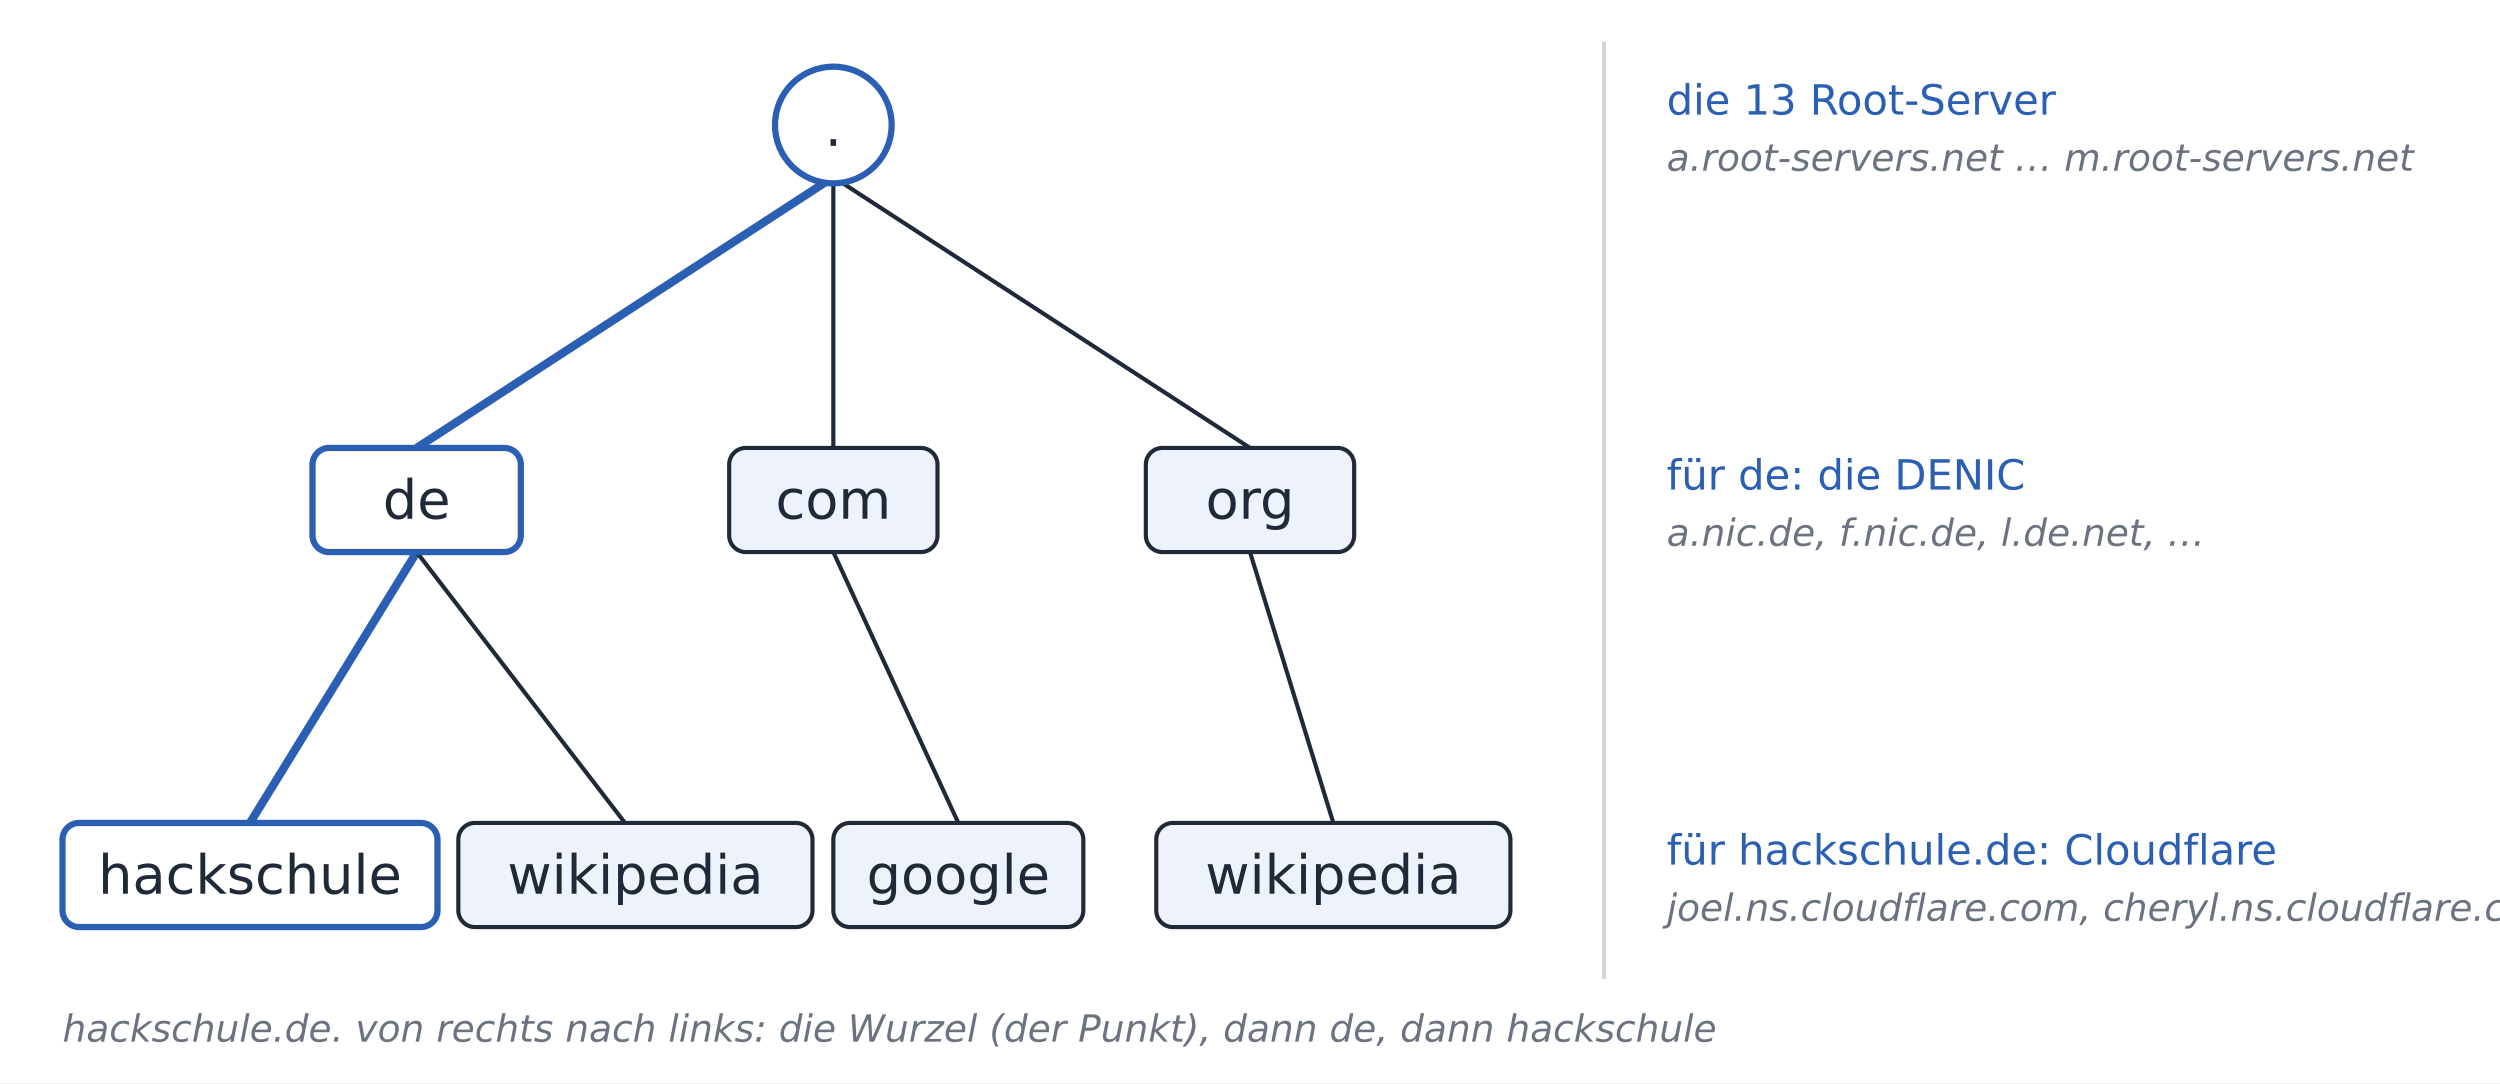
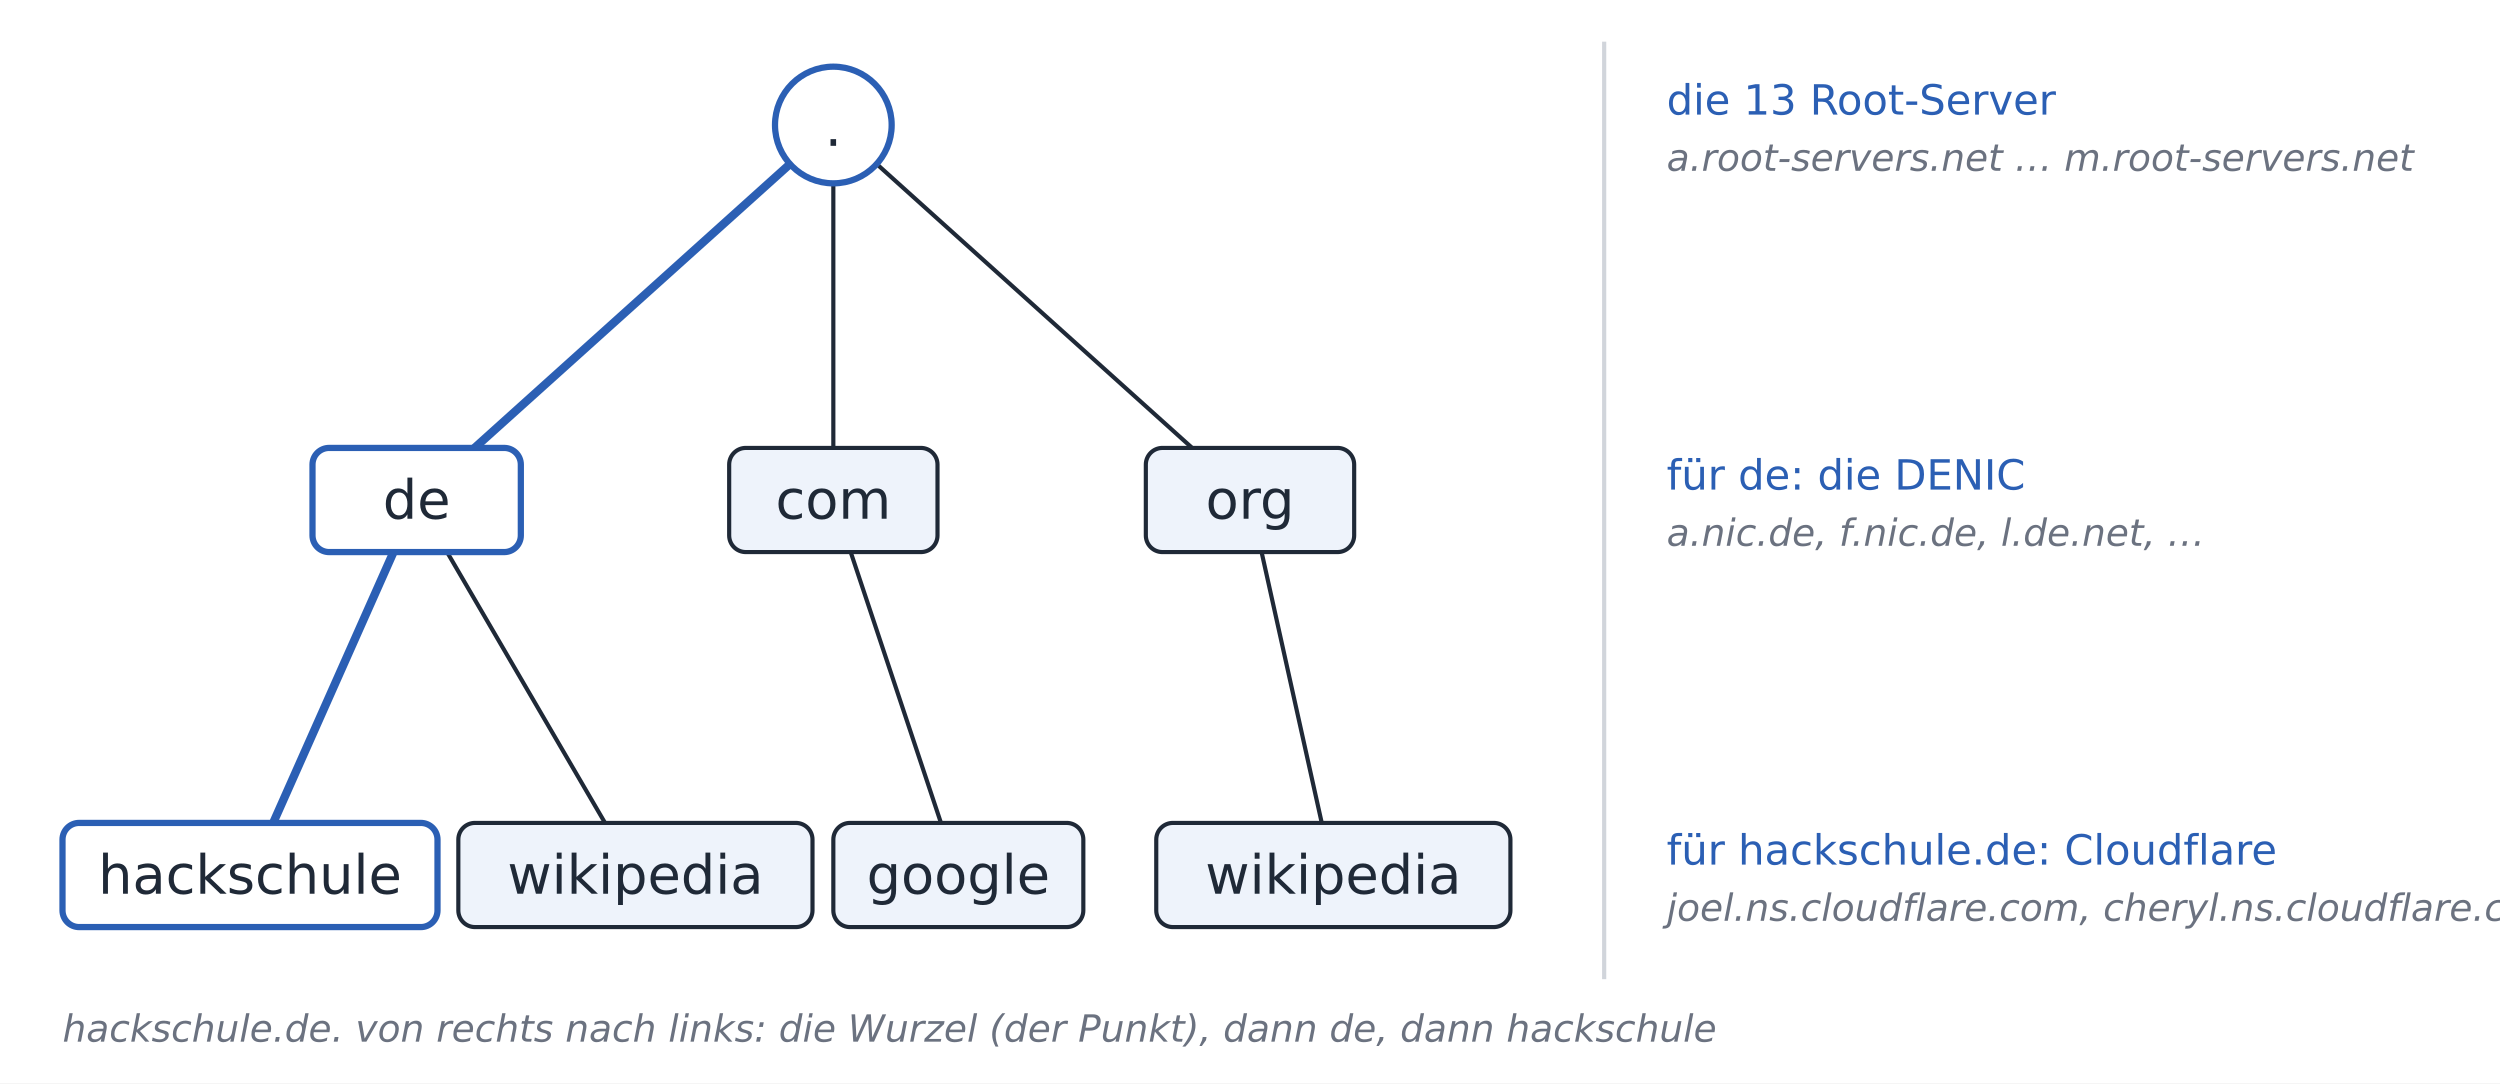
<svg xmlns="http://www.w3.org/2000/svg" viewBox="0 0 1200 520" width="1200" height="520" font-family="IBM Plex Sans, DejaVu Sans, sans-serif">
  <style>
    .node { fill: #eef3fb; stroke: #1f2937; stroke-width: 2; }
    .path { fill: #ffffff; stroke: #2b5fb4; stroke-width: 3; }
    .name { font-size: 26px; fill: #1f2937; text-anchor: middle; }
    .edge { stroke: #1f2937; stroke-width: 2; }
    .way { stroke: #2b5fb4; stroke-width: 4; }
    .who { font-size: 20px; fill: #2b5fb4; }
    .note { font-size: 18px; fill: #6b7280; font-style: italic; }
  </style>
  <rect width="1200" height="520" fill="#ffffff" />
-   <line class="way" x1="400" y1="85" x2="200" y2="215" />
-   <line class="edge" x1="400" y1="85" x2="400" y2="215" />
-   <line class="edge" x1="400" y1="85" x2="600" y2="215" />
-   <line class="way" x1="200" y1="265" x2="120" y2="395" />
-   <line class="edge" x1="200" y1="265" x2="300" y2="395" />
-   <line class="edge" x1="400" y1="265" x2="460" y2="395" />
-   <line class="edge" x1="600" y1="265" x2="640" y2="395" />
+   <line class="way" x1="400" y1="60" x2="200" y2="240" />
+   <line class="edge" x1="400" y1="60" x2="400" y2="240" />
+   <line class="edge" x1="400" y1="60" x2="600" y2="240" />
+   <line class="way" x1="200" y1="240" x2="120" y2="420" />
+   <line class="edge" x1="200" y1="240" x2="305" y2="420" />
+   <line class="edge" x1="400" y1="240" x2="460" y2="420" />
+   <line class="edge" x1="600" y1="240" x2="640" y2="420" />
  <circle class="path" cx="400" cy="60" r="28" />
  <text class="name" x="400" y="70">.</text>
  <rect class="path" x="150" y="215" width="100" height="50" rx="8" />
  <text class="name" x="200" y="249">de</text>
  <rect class="node" x="350" y="215" width="100" height="50" rx="8" />
  <text class="name" x="400" y="249">com</text>
  <rect class="node" x="550" y="215" width="100" height="50" rx="8" />
  <text class="name" x="600" y="249">org</text>
  <rect class="path" x="30" y="395" width="180" height="50" rx="8" />
  <text class="name" x="120" y="429">hackschule</text>
  <rect class="node" x="220" y="395" width="170" height="50" rx="8" />
  <text class="name" x="305" y="429">wikipedia</text>
  <rect class="node" x="400" y="395" width="120" height="50" rx="8" />
  <text class="name" x="460" y="429">google</text>
  <rect class="node" x="555" y="395" width="170" height="50" rx="8" />
  <text class="name" x="640" y="429">wikipedia</text>
  <line x1="770" y1="20" x2="770" y2="470" stroke="#d1d5db" stroke-width="2" />
  <text class="who" x="800" y="55">die 13 Root-Server</text>
  <text class="note" x="800" y="82">a.root-servers.net … m.root-servers.net</text>
  <text class="who" x="800" y="235">für de: die DENIC</text>
  <text class="note" x="800" y="262">a.nic.de, f.nic.de, l.de.net, …</text>
  <text class="who" x="800" y="415">für hackschule.de: Cloudflare</text>
  <text class="note" x="800" y="442">joel.ns.cloudflare.com, cheryl.ns.cloudflare.com</text>
  <text class="note" x="30" y="500">hackschule.de. von rechts nach links: die Wurzel (der Punkt), dann de, dann hackschule</text>
</svg>
